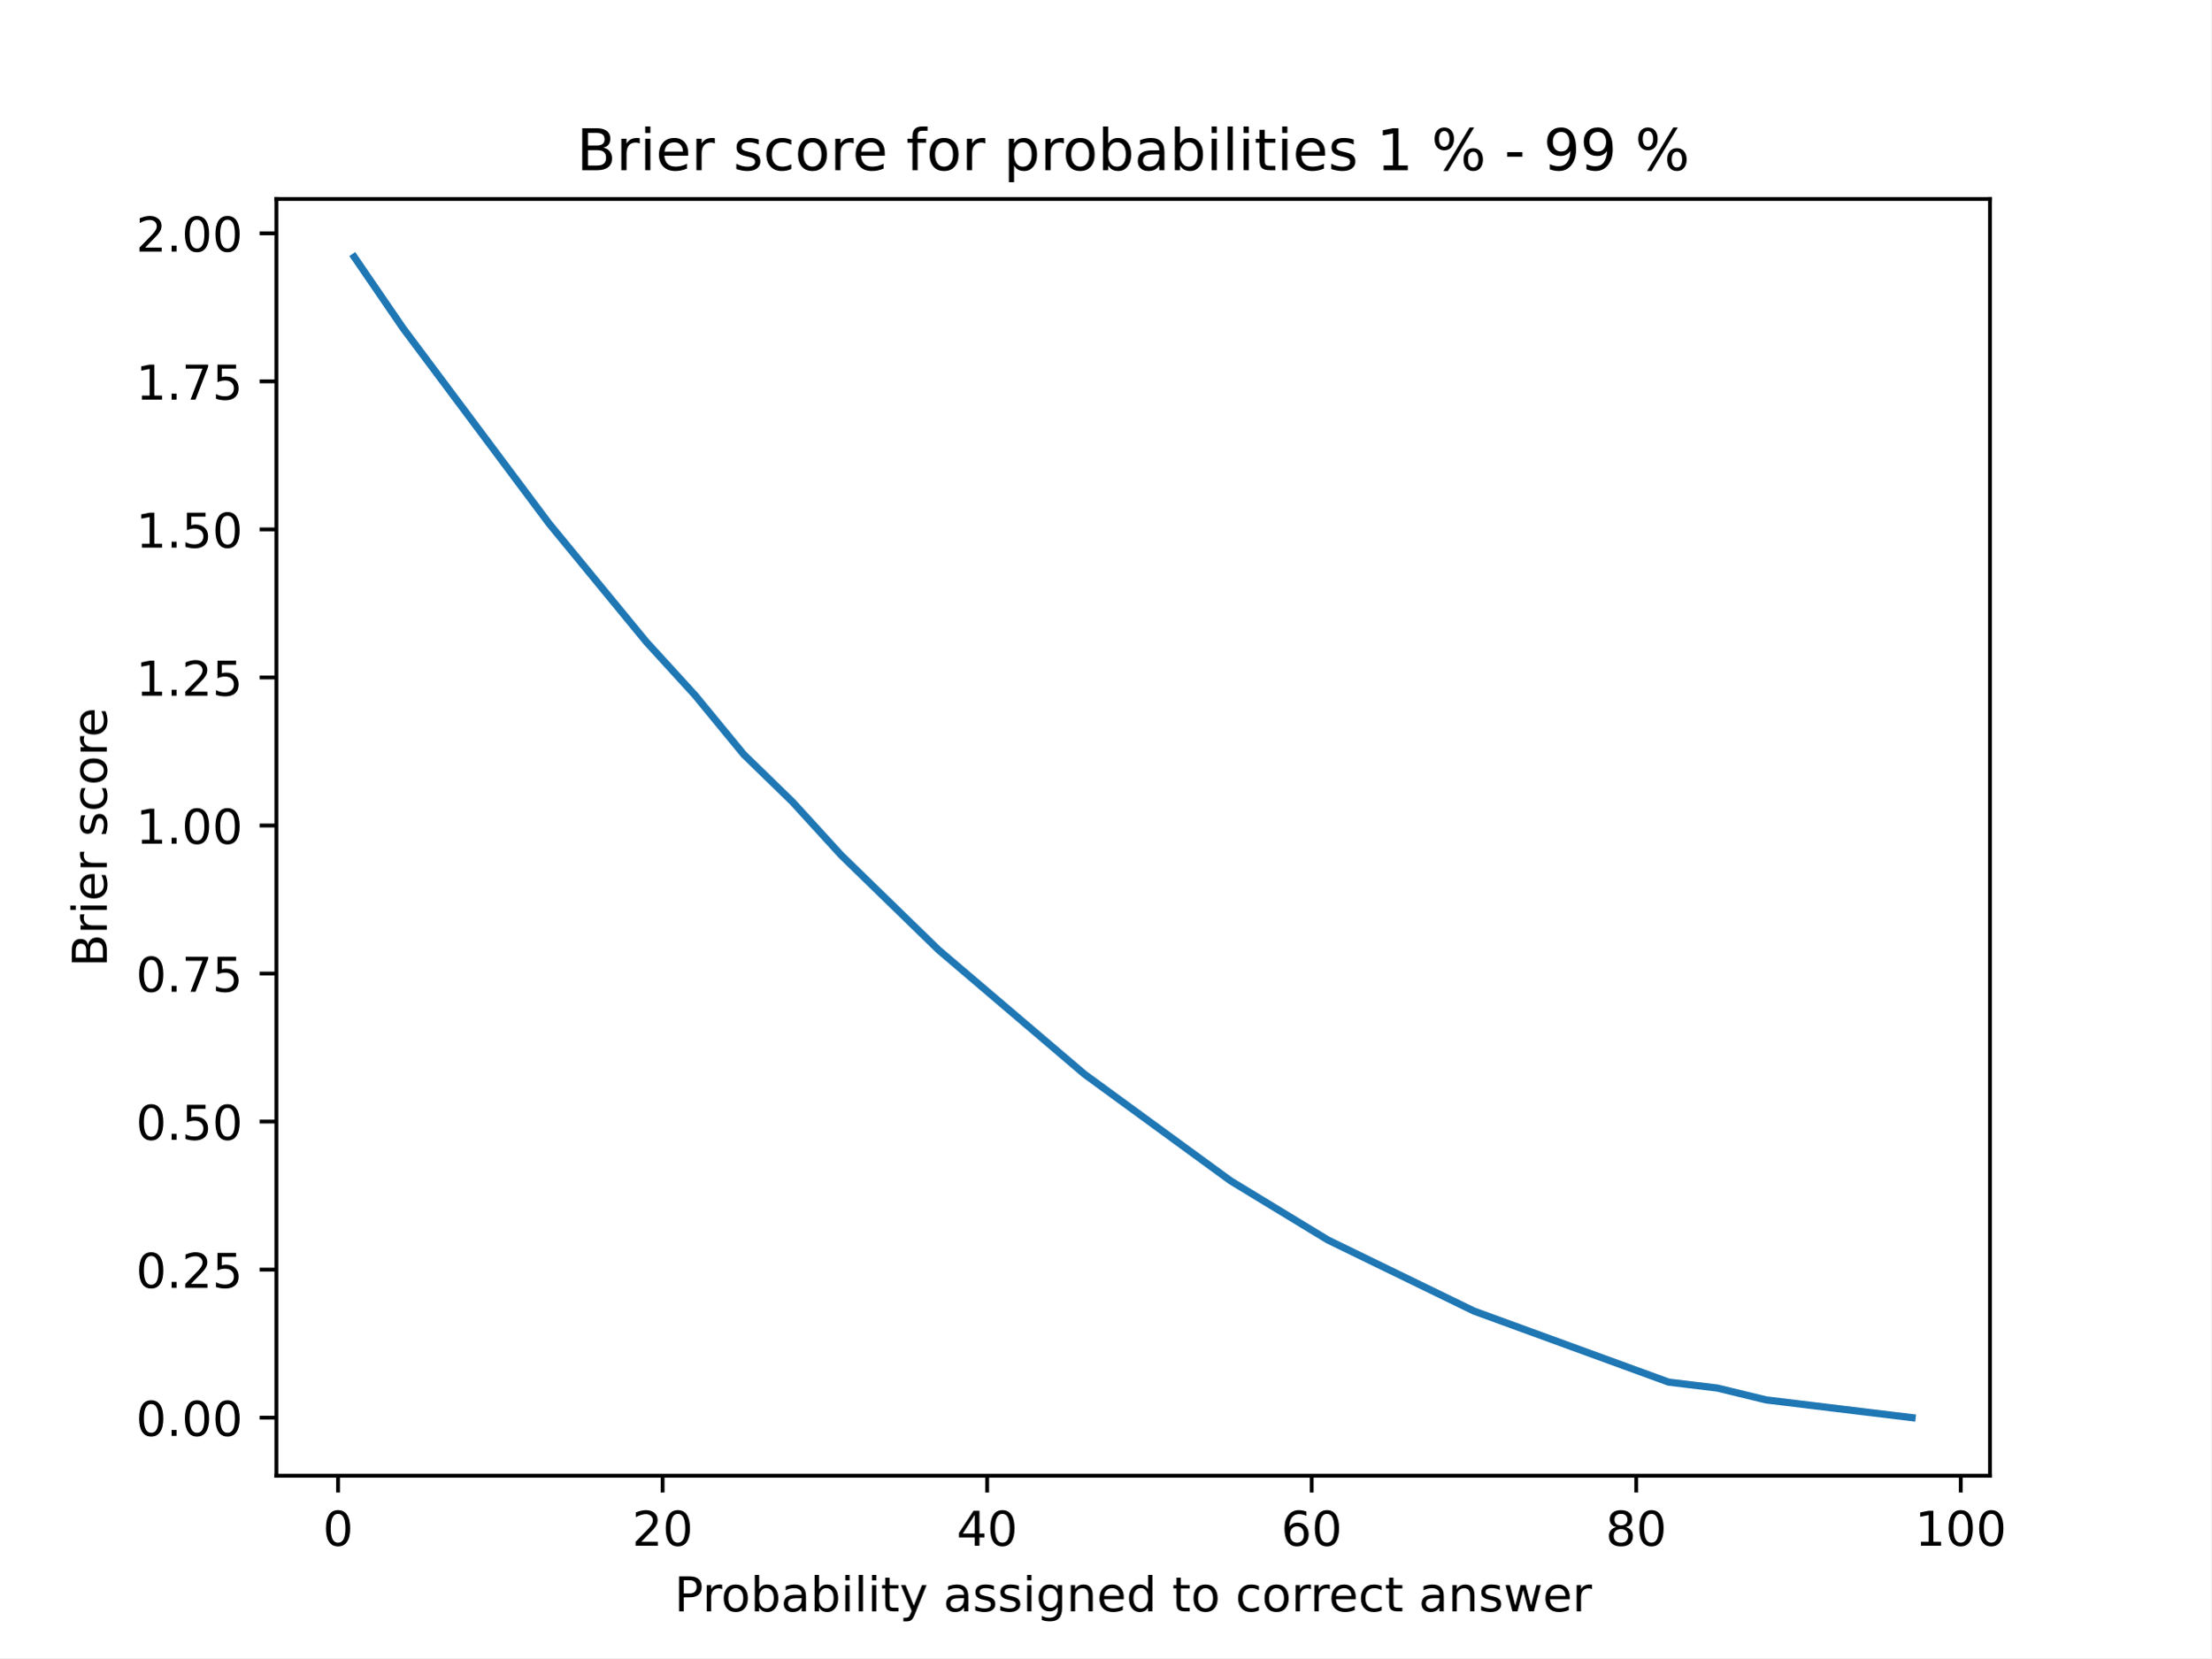
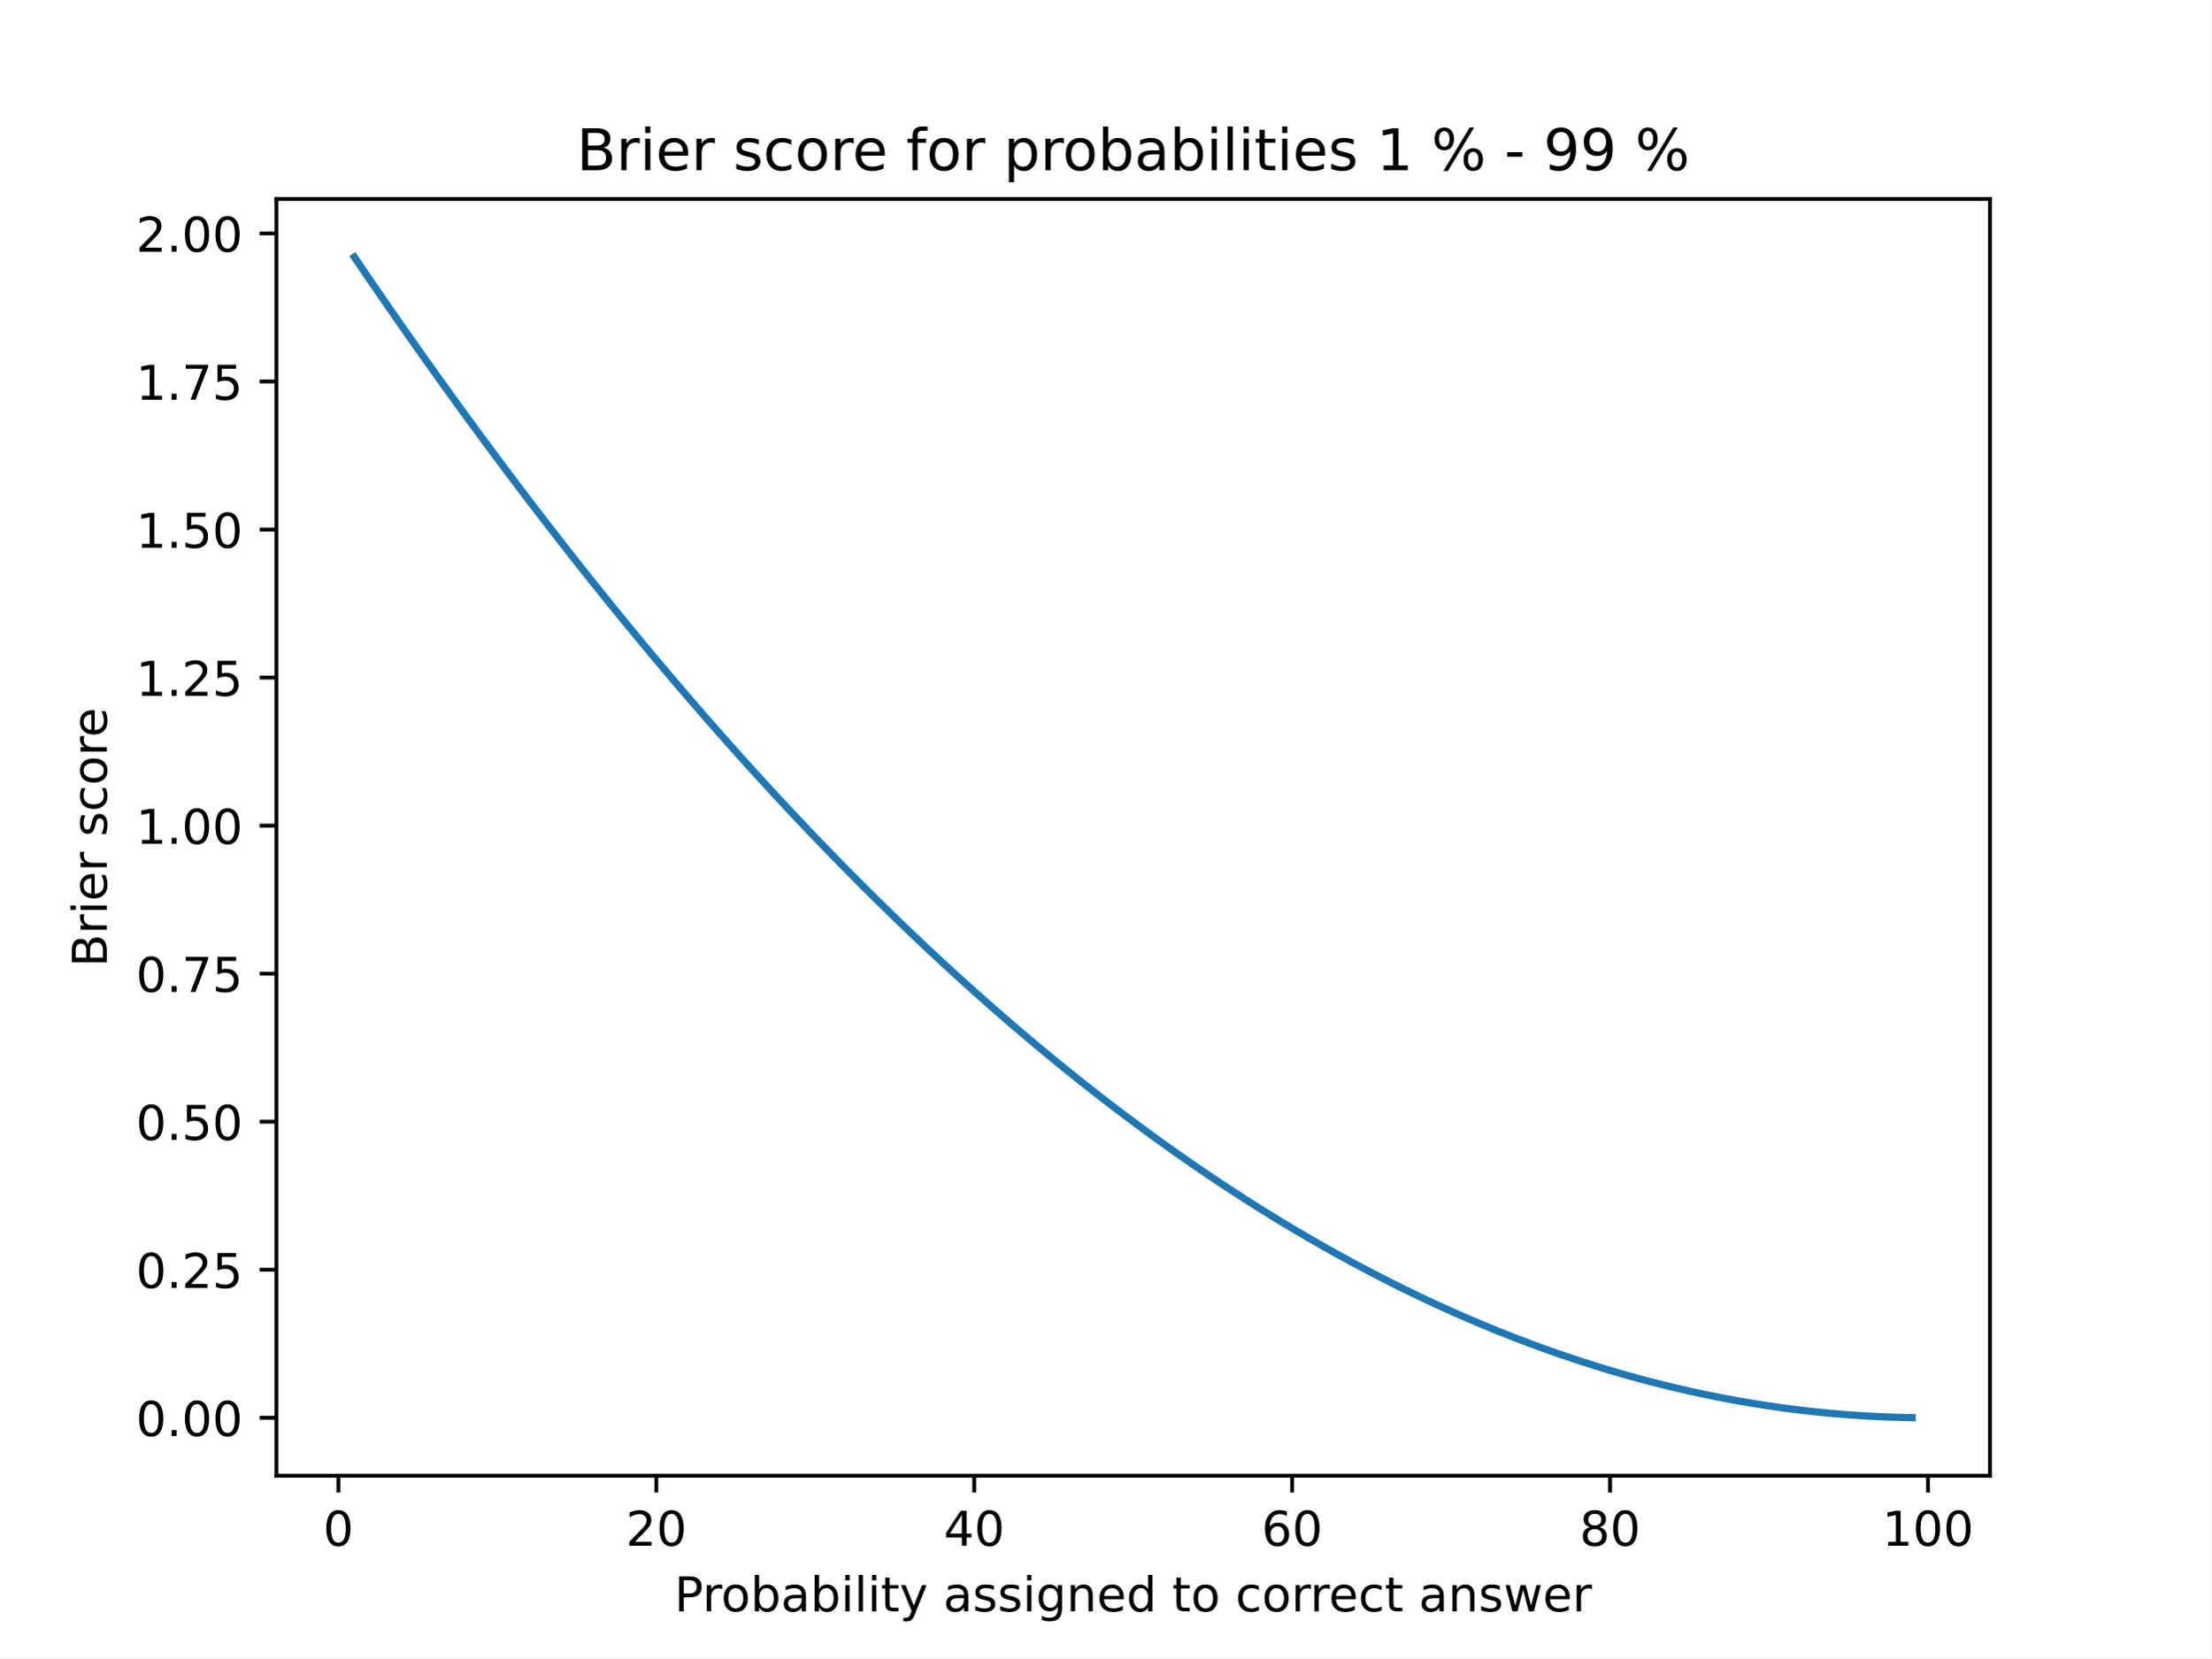
<svg xmlns="http://www.w3.org/2000/svg" xmlns:xlink="http://www.w3.org/1999/xlink" height="345.6pt" version="1.1" viewBox="0 0 460.8 345.6" width="460.8pt">
  <defs>
    <style type="text/css">
*{stroke-linecap:butt;stroke-linejoin:round;}
  </style>
  </defs>
  <g id="figure_1">
    <g id="patch_1">
      <path d="M 0 345.6  L 460.8 345.6  L 460.8 0  L 0 0  z " style="fill:#ffffff;" />
    </g>
    <g id="axes_1">
      <g id="patch_2">
        <path d="M 57.6 307.584  L 414.72 307.584  L 414.72 41.472  L 57.6 41.472  z " style="fill:#ffffff;" />
      </g>
      <g id="matplotlib.axis_1">
        <g id="xtick_1">
          <g id="line2d_1">
            <defs>
-               <path d="M 0 0  L 0 3.5  " id="mbb8731cca4" style="stroke:#000000;stroke-width:0.8;" />
-             </defs>
-             <g>
-               <use style="stroke:#000000;stroke-width:0.8;" x="70.451" xlink:href="#mbb8731cca4" y="307.584" />
+               <path d="M 0 0  L 0 3.5  " id="ma05d06f40f" style="stroke:#000000;stroke-width:0.8;" />
+             </defs>
+             <g>
+               <use style="stroke:#000000;stroke-width:0.8;" x="70.52" xlink:href="#ma05d06f40f" y="307.584" />
            </g>
          </g>
          <g id="text_1">
            <defs>
              <path d="M 31.781 66.406  Q 24.172 66.406 20.328 58.906  Q 16.5 51.422 16.5 36.375  Q 16.5 21.391 20.328 13.891  Q 24.172 6.391 31.781 6.391  Q 39.453 6.391 43.281 13.891  Q 47.125 21.391 47.125 36.375  Q 47.125 51.422 43.281 58.906  Q 39.453 66.406 31.781 66.406  z M 31.781 74.219  Q 44.047 74.219 50.516 64.516  Q 56.984 54.828 56.984 36.375  Q 56.984 17.969 50.516 8.266  Q 44.047 -1.422 31.781 -1.422  Q 19.531 -1.422 13.062 8.266  Q 6.594 17.969 6.594 36.375  Q 6.594 54.828 13.062 64.516  Q 19.531 74.219 31.781 74.219  z " id="DejaVuSans-48" />
            </defs>
-             <g transform="translate(67.26966 322.1824)scale(0.1 -0.1)">
+             <g transform="translate(67.33868 322.1824)scale(0.1 -0.1)">
              <use xlink:href="#DejaVuSans-48" />
            </g>
          </g>
        </g>
        <g id="xtick_2">
          <g id="line2d_2">
            <g>
-               <use style="stroke:#000000;stroke-width:0.8;" x="138.087" xlink:href="#mbb8731cca4" y="307.584" />
+               <use style="stroke:#000000;stroke-width:0.8;" x="136.776" xlink:href="#ma05d06f40f" y="307.584" />
            </g>
          </g>
          <g id="text_2">
            <defs>
              <path d="M 19.188 8.297  L 53.609 8.297  L 53.609 0  L 7.328 0  L 7.328 8.297  Q 12.938 14.109 22.625 23.891  Q 32.328 33.688 34.812 36.531  Q 39.547 41.844 41.422 45.531  Q 43.312 49.219 43.312 52.781  Q 43.312 58.594 39.234 62.25  Q 35.156 65.922 28.609 65.922  Q 23.969 65.922 18.812 64.312  Q 13.672 62.703 7.812 59.422  L 7.812 69.391  Q 13.766 71.781 18.938 73  Q 24.125 74.219 28.422 74.219  Q 39.75 74.219 46.484 68.547  Q 53.219 62.891 53.219 53.422  Q 53.219 48.922 51.531 44.891  Q 49.859 40.875 45.406 35.406  Q 44.188 33.984 37.641 27.219  Q 31.109 20.453 19.188 8.297  z " id="DejaVuSans-50" />
            </defs>
-             <g transform="translate(131.7248 322.1824)scale(0.1 -0.1)">
+             <g transform="translate(130.4135 322.1824)scale(0.1 -0.1)">
              <use xlink:href="#DejaVuSans-50" />
              <use x="63.623" xlink:href="#DejaVuSans-48" />
            </g>
          </g>
        </g>
        <g id="xtick_3">
          <g id="line2d_3">
            <g>
-               <use style="stroke:#000000;stroke-width:0.8;" x="205.724" xlink:href="#mbb8731cca4" y="307.584" />
+               <use style="stroke:#000000;stroke-width:0.8;" x="203.032" xlink:href="#ma05d06f40f" y="307.584" />
            </g>
          </g>
          <g id="text_3">
            <defs>
              <path d="M 37.797 64.312  L 12.891 25.391  L 37.797 25.391  z M 35.203 72.906  L 47.609 72.906  L 47.609 25.391  L 58.016 25.391  L 58.016 17.188  L 47.609 17.188  L 47.609 0  L 37.797 0  L 37.797 17.188  L 4.891 17.188  L 4.891 26.703  z " id="DejaVuSans-52" />
            </defs>
-             <g transform="translate(199.3611 322.1824)scale(0.1 -0.1)">
+             <g transform="translate(196.6695 322.1824)scale(0.1 -0.1)">
              <use xlink:href="#DejaVuSans-52" />
              <use x="63.623" xlink:href="#DejaVuSans-48" />
            </g>
          </g>
        </g>
        <g id="xtick_4">
          <g id="line2d_4">
            <g>
-               <use style="stroke:#000000;stroke-width:0.8;" x="273.36" xlink:href="#mbb8731cca4" y="307.584" />
+               <use style="stroke:#000000;stroke-width:0.8;" x="269.288" xlink:href="#ma05d06f40f" y="307.584" />
            </g>
          </g>
          <g id="text_4">
            <defs>
              <path d="M 33.016 40.375  Q 26.375 40.375 22.484 35.828  Q 18.609 31.297 18.609 23.391  Q 18.609 15.531 22.484 10.953  Q 26.375 6.391 33.016 6.391  Q 39.656 6.391 43.531 10.953  Q 47.406 15.531 47.406 23.391  Q 47.406 31.297 43.531 35.828  Q 39.656 40.375 33.016 40.375  z M 52.594 71.297  L 52.594 62.312  Q 48.875 64.062 45.094 64.984  Q 41.312 65.922 37.594 65.922  Q 27.828 65.922 22.672 59.328  Q 17.531 52.734 16.797 39.406  Q 19.672 43.656 24.016 45.922  Q 28.375 48.188 33.594 48.188  Q 44.578 48.188 50.953 41.516  Q 57.328 34.859 57.328 23.391  Q 57.328 12.156 50.688 5.359  Q 44.047 -1.422 33.016 -1.422  Q 20.359 -1.422 13.672 8.266  Q 6.984 17.969 6.984 36.375  Q 6.984 53.656 15.188 63.938  Q 23.391 74.219 37.203 74.219  Q 40.922 74.219 44.703 73.484  Q 48.484 72.75 52.594 71.297  z " id="DejaVuSans-54" />
            </defs>
-             <g transform="translate(266.9975 322.1824)scale(0.1 -0.1)">
+             <g transform="translate(262.9255 322.1824)scale(0.1 -0.1)">
              <use xlink:href="#DejaVuSans-54" />
              <use x="63.623" xlink:href="#DejaVuSans-48" />
            </g>
          </g>
        </g>
        <g id="xtick_5">
          <g id="line2d_5">
            <g>
-               <use style="stroke:#000000;stroke-width:0.8;" x="340.996" xlink:href="#mbb8731cca4" y="307.584" />
+               <use style="stroke:#000000;stroke-width:0.8;" x="335.544" xlink:href="#ma05d06f40f" y="307.584" />
            </g>
          </g>
          <g id="text_5">
            <defs>
              <path d="M 31.781 34.625  Q 24.75 34.625 20.719 30.859  Q 16.703 27.094 16.703 20.516  Q 16.703 13.922 20.719 10.156  Q 24.75 6.391 31.781 6.391  Q 38.812 6.391 42.859 10.172  Q 46.922 13.969 46.922 20.516  Q 46.922 27.094 42.891 30.859  Q 38.875 34.625 31.781 34.625  z M 21.922 38.812  Q 15.578 40.375 12.031 44.719  Q 8.5 49.078 8.5 55.328  Q 8.5 64.062 14.719 69.141  Q 20.953 74.219 31.781 74.219  Q 42.672 74.219 48.875 69.141  Q 55.078 64.062 55.078 55.328  Q 55.078 49.078 51.531 44.719  Q 48 40.375 41.703 38.812  Q 48.828 37.156 52.797 32.312  Q 56.781 27.484 56.781 20.516  Q 56.781 9.906 50.312 4.234  Q 43.844 -1.422 31.781 -1.422  Q 19.734 -1.422 13.25 4.234  Q 6.781 9.906 6.781 20.516  Q 6.781 27.484 10.781 32.312  Q 14.797 37.156 21.922 38.812  z M 18.312 54.391  Q 18.312 48.734 21.844 45.562  Q 25.391 42.391 31.781 42.391  Q 38.141 42.391 41.719 45.562  Q 45.312 48.734 45.312 54.391  Q 45.312 60.062 41.719 63.234  Q 38.141 66.406 31.781 66.406  Q 25.391 66.406 21.844 63.234  Q 18.312 60.062 18.312 54.391  z " id="DejaVuSans-56" />
            </defs>
-             <g transform="translate(334.6339 322.1824)scale(0.1 -0.1)">
+             <g transform="translate(329.1815 322.1824)scale(0.1 -0.1)">
              <use xlink:href="#DejaVuSans-56" />
              <use x="63.623" xlink:href="#DejaVuSans-48" />
            </g>
          </g>
        </g>
        <g id="xtick_6">
          <g id="line2d_6">
            <g>
-               <use style="stroke:#000000;stroke-width:0.8;" x="408.633" xlink:href="#mbb8731cca4" y="307.584" />
+               <use style="stroke:#000000;stroke-width:0.8;" x="401.8" xlink:href="#ma05d06f40f" y="307.584" />
            </g>
          </g>
          <g id="text_6">
            <defs>
              <path d="M 12.406 8.297  L 28.516 8.297  L 28.516 63.922  L 10.984 60.406  L 10.984 69.391  L 28.422 72.906  L 38.281 72.906  L 38.281 8.297  L 54.391 8.297  L 54.391 0  L 12.406 0  z " id="DejaVuSans-49" />
            </defs>
-             <g transform="translate(399.089 322.1824)scale(0.1 -0.1)">
+             <g transform="translate(392.2563 322.1824)scale(0.1 -0.1)">
              <use xlink:href="#DejaVuSans-49" />
              <use x="63.623" xlink:href="#DejaVuSans-48" />
              <use x="127.246" xlink:href="#DejaVuSans-48" />
            </g>
          </g>
        </g>
        <g id="text_7">
          <defs>
            <path d="M 19.672 64.797  L 19.672 37.406  L 32.078 37.406  Q 38.969 37.406 42.719 40.969  Q 46.484 44.531 46.484 51.125  Q 46.484 57.672 42.719 61.234  Q 38.969 64.797 32.078 64.797  z M 9.812 72.906  L 32.078 72.906  Q 44.344 72.906 50.609 67.359  Q 56.891 61.812 56.891 51.125  Q 56.891 40.328 50.609 34.812  Q 44.344 29.297 32.078 29.297  L 19.672 29.297  L 19.672 0  L 9.812 0  z " id="DejaVuSans-80" />
            <path d="M 41.109 46.297  Q 39.594 47.172 37.812 47.578  Q 36.031 48 33.891 48  Q 26.266 48 22.188 43.047  Q 18.109 38.094 18.109 28.812  L 18.109 0  L 9.078 0  L 9.078 54.688  L 18.109 54.688  L 18.109 46.188  Q 20.953 51.172 25.484 53.578  Q 30.031 56 36.531 56  Q 37.453 56 38.578 55.875  Q 39.703 55.766 41.062 55.516  z " id="DejaVuSans-114" />
            <path d="M 30.609 48.391  Q 23.391 48.391 19.188 42.75  Q 14.984 37.109 14.984 27.297  Q 14.984 17.484 19.156 11.844  Q 23.344 6.203 30.609 6.203  Q 37.797 6.203 41.984 11.859  Q 46.188 17.531 46.188 27.297  Q 46.188 37.016 41.984 42.703  Q 37.797 48.391 30.609 48.391  z M 30.609 56  Q 42.328 56 49.016 48.375  Q 55.719 40.766 55.719 27.297  Q 55.719 13.875 49.016 6.219  Q 42.328 -1.422 30.609 -1.422  Q 18.844 -1.422 12.172 6.219  Q 5.516 13.875 5.516 27.297  Q 5.516 40.766 12.172 48.375  Q 18.844 56 30.609 56  z " id="DejaVuSans-111" />
            <path d="M 48.688 27.297  Q 48.688 37.203 44.609 42.844  Q 40.531 48.484 33.406 48.484  Q 26.266 48.484 22.188 42.844  Q 18.109 37.203 18.109 27.297  Q 18.109 17.391 22.188 11.75  Q 26.266 6.109 33.406 6.109  Q 40.531 6.109 44.609 11.75  Q 48.688 17.391 48.688 27.297  z M 18.109 46.391  Q 20.953 51.266 25.266 53.625  Q 29.594 56 35.594 56  Q 45.562 56 51.781 48.094  Q 58.016 40.188 58.016 27.297  Q 58.016 14.406 51.781 6.484  Q 45.562 -1.422 35.594 -1.422  Q 29.594 -1.422 25.266 0.953  Q 20.953 3.328 18.109 8.203  L 18.109 0  L 9.078 0  L 9.078 75.984  L 18.109 75.984  z " id="DejaVuSans-98" />
            <path d="M 34.281 27.484  Q 23.391 27.484 19.188 25  Q 14.984 22.516 14.984 16.5  Q 14.984 11.719 18.141 8.906  Q 21.297 6.109 26.703 6.109  Q 34.188 6.109 38.703 11.406  Q 43.219 16.703 43.219 25.484  L 43.219 27.484  z M 52.203 31.203  L 52.203 0  L 43.219 0  L 43.219 8.297  Q 40.141 3.328 35.547 0.953  Q 30.953 -1.422 24.312 -1.422  Q 15.922 -1.422 10.953 3.297  Q 6 8.016 6 15.922  Q 6 25.141 12.172 29.828  Q 18.359 34.516 30.609 34.516  L 43.219 34.516  L 43.219 35.406  Q 43.219 41.609 39.141 45  Q 35.062 48.391 27.688 48.391  Q 23 48.391 18.547 47.266  Q 14.109 46.141 10.016 43.891  L 10.016 52.203  Q 14.938 54.109 19.578 55.047  Q 24.219 56 28.609 56  Q 40.484 56 46.344 49.844  Q 52.203 43.703 52.203 31.203  z " id="DejaVuSans-97" />
            <path d="M 9.422 54.688  L 18.406 54.688  L 18.406 0  L 9.422 0  z M 9.422 75.984  L 18.406 75.984  L 18.406 64.594  L 9.422 64.594  z " id="DejaVuSans-105" />
            <path d="M 9.422 75.984  L 18.406 75.984  L 18.406 0  L 9.422 0  z " id="DejaVuSans-108" />
            <path d="M 18.312 70.219  L 18.312 54.688  L 36.812 54.688  L 36.812 47.703  L 18.312 47.703  L 18.312 18.016  Q 18.312 11.328 20.141 9.422  Q 21.969 7.516 27.594 7.516  L 36.812 7.516  L 36.812 0  L 27.594 0  Q 17.188 0 13.234 3.875  Q 9.281 7.766 9.281 18.016  L 9.281 47.703  L 2.688 47.703  L 2.688 54.688  L 9.281 54.688  L 9.281 70.219  z " id="DejaVuSans-116" />
            <path d="M 32.172 -5.078  Q 28.375 -14.844 24.75 -17.812  Q 21.141 -20.797 15.094 -20.797  L 7.906 -20.797  L 7.906 -13.281  L 13.188 -13.281  Q 16.891 -13.281 18.938 -11.516  Q 21 -9.766 23.484 -3.219  L 25.094 0.875  L 2.984 54.688  L 12.5 54.688  L 29.594 11.922  L 46.688 54.688  L 56.203 54.688  z " id="DejaVuSans-121" />
            <path id="DejaVuSans-32" />
            <path d="M 44.281 53.078  L 44.281 44.578  Q 40.484 46.531 36.375 47.5  Q 32.281 48.484 27.875 48.484  Q 21.188 48.484 17.844 46.438  Q 14.5 44.391 14.5 40.281  Q 14.5 37.156 16.891 35.375  Q 19.281 33.594 26.516 31.984  L 29.594 31.297  Q 39.156 29.25 43.188 25.516  Q 47.219 21.781 47.219 15.094  Q 47.219 7.469 41.188 3.016  Q 35.156 -1.422 24.609 -1.422  Q 20.219 -1.422 15.453 -0.562  Q 10.688 0.297 5.422 2  L 5.422 11.281  Q 10.406 8.688 15.234 7.391  Q 20.062 6.109 24.812 6.109  Q 31.156 6.109 34.562 8.281  Q 37.984 10.453 37.984 14.406  Q 37.984 18.062 35.516 20.016  Q 33.062 21.969 24.703 23.781  L 21.578 24.516  Q 13.234 26.266 9.516 29.906  Q 5.812 33.547 5.812 39.891  Q 5.812 47.609 11.281 51.797  Q 16.75 56 26.812 56  Q 31.781 56 36.172 55.266  Q 40.578 54.547 44.281 53.078  z " id="DejaVuSans-115" />
            <path d="M 45.406 27.984  Q 45.406 37.75 41.375 43.109  Q 37.359 48.484 30.078 48.484  Q 22.859 48.484 18.828 43.109  Q 14.797 37.75 14.797 27.984  Q 14.797 18.266 18.828 12.891  Q 22.859 7.516 30.078 7.516  Q 37.359 7.516 41.375 12.891  Q 45.406 18.266 45.406 27.984  z M 54.391 6.781  Q 54.391 -7.172 48.188 -13.984  Q 42 -20.797 29.203 -20.797  Q 24.469 -20.797 20.266 -20.094  Q 16.062 -19.391 12.109 -17.922  L 12.109 -9.188  Q 16.062 -11.328 19.922 -12.344  Q 23.781 -13.375 27.781 -13.375  Q 36.625 -13.375 41.016 -8.766  Q 45.406 -4.156 45.406 5.172  L 45.406 9.625  Q 42.625 4.781 38.281 2.391  Q 33.938 0 27.875 0  Q 17.828 0 11.672 7.656  Q 5.516 15.328 5.516 27.984  Q 5.516 40.672 11.672 48.328  Q 17.828 56 27.875 56  Q 33.938 56 38.281 53.609  Q 42.625 51.219 45.406 46.391  L 45.406 54.688  L 54.391 54.688  z " id="DejaVuSans-103" />
            <path d="M 54.891 33.016  L 54.891 0  L 45.906 0  L 45.906 32.719  Q 45.906 40.484 42.875 44.328  Q 39.844 48.188 33.797 48.188  Q 26.516 48.188 22.312 43.547  Q 18.109 38.922 18.109 30.906  L 18.109 0  L 9.078 0  L 9.078 54.688  L 18.109 54.688  L 18.109 46.188  Q 21.344 51.125 25.703 53.562  Q 30.078 56 35.797 56  Q 45.219 56 50.047 50.172  Q 54.891 44.344 54.891 33.016  z " id="DejaVuSans-110" />
            <path d="M 56.203 29.594  L 56.203 25.203  L 14.891 25.203  Q 15.484 15.922 20.484 11.062  Q 25.484 6.203 34.422 6.203  Q 39.594 6.203 44.453 7.469  Q 49.312 8.734 54.109 11.281  L 54.109 2.781  Q 49.266 0.734 44.188 -0.344  Q 39.109 -1.422 33.891 -1.422  Q 20.797 -1.422 13.156 6.188  Q 5.516 13.812 5.516 26.812  Q 5.516 40.234 12.766 48.109  Q 20.016 56 32.328 56  Q 43.359 56 49.781 48.891  Q 56.203 41.797 56.203 29.594  z M 47.219 32.234  Q 47.125 39.594 43.094 43.984  Q 39.062 48.391 32.422 48.391  Q 24.906 48.391 20.391 44.141  Q 15.875 39.891 15.188 32.172  z " id="DejaVuSans-101" />
            <path d="M 45.406 46.391  L 45.406 75.984  L 54.391 75.984  L 54.391 0  L 45.406 0  L 45.406 8.203  Q 42.578 3.328 38.25 0.953  Q 33.938 -1.422 27.875 -1.422  Q 17.969 -1.422 11.734 6.484  Q 5.516 14.406 5.516 27.297  Q 5.516 40.188 11.734 48.094  Q 17.969 56 27.875 56  Q 33.938 56 38.25 53.625  Q 42.578 51.266 45.406 46.391  z M 14.797 27.297  Q 14.797 17.391 18.875 11.75  Q 22.953 6.109 30.078 6.109  Q 37.203 6.109 41.297 11.75  Q 45.406 17.391 45.406 27.297  Q 45.406 37.203 41.297 42.844  Q 37.203 48.484 30.078 48.484  Q 22.953 48.484 18.875 42.844  Q 14.797 37.203 14.797 27.297  z " id="DejaVuSans-100" />
            <path d="M 48.781 52.594  L 48.781 44.188  Q 44.969 46.297 41.141 47.344  Q 37.312 48.391 33.406 48.391  Q 24.656 48.391 19.812 42.844  Q 14.984 37.312 14.984 27.297  Q 14.984 17.281 19.812 11.734  Q 24.656 6.203 33.406 6.203  Q 37.312 6.203 41.141 7.25  Q 44.969 8.297 48.781 10.406  L 48.781 2.094  Q 45.016 0.344 40.984 -0.531  Q 36.969 -1.422 32.422 -1.422  Q 20.062 -1.422 12.781 6.344  Q 5.516 14.109 5.516 27.297  Q 5.516 40.672 12.859 48.328  Q 20.219 56 33.016 56  Q 37.156 56 41.109 55.141  Q 45.062 54.297 48.781 52.594  z " id="DejaVuSans-99" />
            <path d="M 4.203 54.688  L 13.188 54.688  L 24.422 12.016  L 35.594 54.688  L 46.188 54.688  L 57.422 12.016  L 68.609 54.688  L 77.594 54.688  L 63.281 0  L 52.688 0  L 40.922 44.828  L 29.109 0  L 18.5 0  z " id="DejaVuSans-119" />
          </defs>
          <g transform="translate(140.535 335.8606)scale(0.1 -0.1)">
            <use xlink:href="#DejaVuSans-80" />
            <use x="58.553" xlink:href="#DejaVuSans-114" />
            <use x="97.416" xlink:href="#DejaVuSans-111" />
            <use x="158.598" xlink:href="#DejaVuSans-98" />
            <use x="222.074" xlink:href="#DejaVuSans-97" />
            <use x="283.354" xlink:href="#DejaVuSans-98" />
            <use x="346.83" xlink:href="#DejaVuSans-105" />
            <use x="374.613" xlink:href="#DejaVuSans-108" />
            <use x="402.396" xlink:href="#DejaVuSans-105" />
            <use x="430.18" xlink:href="#DejaVuSans-116" />
            <use x="469.389" xlink:href="#DejaVuSans-121" />
            <use x="528.568" xlink:href="#DejaVuSans-32" />
            <use x="560.355" xlink:href="#DejaVuSans-97" />
            <use x="621.635" xlink:href="#DejaVuSans-115" />
            <use x="673.734" xlink:href="#DejaVuSans-115" />
            <use x="725.834" xlink:href="#DejaVuSans-105" />
            <use x="753.617" xlink:href="#DejaVuSans-103" />
            <use x="817.094" xlink:href="#DejaVuSans-110" />
            <use x="880.473" xlink:href="#DejaVuSans-101" />
            <use x="941.996" xlink:href="#DejaVuSans-100" />
            <use x="1005.473" xlink:href="#DejaVuSans-32" />
            <use x="1037.26" xlink:href="#DejaVuSans-116" />
            <use x="1076.469" xlink:href="#DejaVuSans-111" />
            <use x="1137.65" xlink:href="#DejaVuSans-32" />
            <use x="1169.438" xlink:href="#DejaVuSans-99" />
            <use x="1224.418" xlink:href="#DejaVuSans-111" />
            <use x="1285.6" xlink:href="#DejaVuSans-114" />
            <use x="1324.963" xlink:href="#DejaVuSans-114" />
            <use x="1363.826" xlink:href="#DejaVuSans-101" />
            <use x="1425.35" xlink:href="#DejaVuSans-99" />
            <use x="1480.33" xlink:href="#DejaVuSans-116" />
            <use x="1519.539" xlink:href="#DejaVuSans-32" />
            <use x="1551.326" xlink:href="#DejaVuSans-97" />
            <use x="1612.605" xlink:href="#DejaVuSans-110" />
            <use x="1675.984" xlink:href="#DejaVuSans-115" />
            <use x="1728.084" xlink:href="#DejaVuSans-119" />
            <use x="1809.871" xlink:href="#DejaVuSans-101" />
            <use x="1871.395" xlink:href="#DejaVuSans-114" />
          </g>
        </g>
      </g>
      <g id="matplotlib.axis_2">
        <g id="ytick_1">
          <g id="line2d_7">
            <defs>
-               <path d="M 0 0  L -3.5 0  " id="meede7259cc" style="stroke:#000000;stroke-width:0.8;" />
-             </defs>
-             <g>
-               <use style="stroke:#000000;stroke-width:0.8;" x="57.6" xlink:href="#meede7259cc" y="295.488" />
+               <path d="M 0 0  L -3.5 0  " id="maafe241bba" style="stroke:#000000;stroke-width:0.8;" />
+             </defs>
+             <g>
+               <use style="stroke:#000000;stroke-width:0.8;" x="57.6" xlink:href="#maafe241bba" y="295.513" />
            </g>
          </g>
          <g id="text_8">
            <defs>
              <path d="M 10.688 12.406  L 21 12.406  L 21 0  L 10.688 0  z " id="DejaVuSans-46" />
            </defs>
-             <g transform="translate(28.33438 299.2872)scale(0.1 -0.1)">
+             <g transform="translate(28.33438 299.3119)scale(0.1 -0.1)">
              <use xlink:href="#DejaVuSans-48" />
              <use x="63.623" xlink:href="#DejaVuSans-46" />
              <use x="95.41" xlink:href="#DejaVuSans-48" />
              <use x="159.033" xlink:href="#DejaVuSans-48" />
            </g>
          </g>
        </g>
        <g id="ytick_2">
          <g id="line2d_8">
            <g>
-               <use style="stroke:#000000;stroke-width:0.8;" x="57.6" xlink:href="#meede7259cc" y="264.631" />
+               <use style="stroke:#000000;stroke-width:0.8;" x="57.6" xlink:href="#maafe241bba" y="264.656" />
            </g>
          </g>
          <g id="text_9">
            <defs>
              <path d="M 10.797 72.906  L 49.516 72.906  L 49.516 64.594  L 19.828 64.594  L 19.828 46.734  Q 21.969 47.469 24.109 47.828  Q 26.266 48.188 28.422 48.188  Q 40.625 48.188 47.75 41.5  Q 54.891 34.812 54.891 23.391  Q 54.891 11.625 47.562 5.094  Q 40.234 -1.422 26.906 -1.422  Q 22.312 -1.422 17.547 -0.641  Q 12.797 0.141 7.719 1.703  L 7.719 11.625  Q 12.109 9.234 16.797 8.062  Q 21.484 6.891 26.703 6.891  Q 35.156 6.891 40.078 11.328  Q 45.016 15.766 45.016 23.391  Q 45.016 31 40.078 35.438  Q 35.156 39.891 26.703 39.891  Q 22.75 39.891 18.812 39.016  Q 14.891 38.141 10.797 36.281  z " id="DejaVuSans-53" />
            </defs>
-             <g transform="translate(28.33438 268.4301)scale(0.1 -0.1)">
+             <g transform="translate(28.33438 268.4548)scale(0.1 -0.1)">
              <use xlink:href="#DejaVuSans-48" />
              <use x="63.623" xlink:href="#DejaVuSans-46" />
              <use x="95.41" xlink:href="#DejaVuSans-50" />
              <use x="159.033" xlink:href="#DejaVuSans-53" />
            </g>
          </g>
        </g>
        <g id="ytick_3">
          <g id="line2d_9">
            <g>
-               <use style="stroke:#000000;stroke-width:0.8;" x="57.6" xlink:href="#meede7259cc" y="233.774" />
+               <use style="stroke:#000000;stroke-width:0.8;" x="57.6" xlink:href="#maafe241bba" y="233.798" />
            </g>
          </g>
          <g id="text_10">
-             <g transform="translate(28.33438 237.5729)scale(0.1 -0.1)">
+             <g transform="translate(28.33438 237.5976)scale(0.1 -0.1)">
              <use xlink:href="#DejaVuSans-48" />
              <use x="63.623" xlink:href="#DejaVuSans-46" />
              <use x="95.41" xlink:href="#DejaVuSans-53" />
              <use x="159.033" xlink:href="#DejaVuSans-48" />
            </g>
          </g>
        </g>
        <g id="ytick_4">
          <g id="line2d_10">
            <g>
-               <use style="stroke:#000000;stroke-width:0.8;" x="57.6" xlink:href="#meede7259cc" y="202.917" />
+               <use style="stroke:#000000;stroke-width:0.8;" x="57.6" xlink:href="#maafe241bba" y="202.941" />
            </g>
          </g>
          <g id="text_11">
            <defs>
              <path d="M 8.203 72.906  L 55.078 72.906  L 55.078 68.703  L 28.609 0  L 18.312 0  L 43.219 64.594  L 8.203 64.594  z " id="DejaVuSans-55" />
            </defs>
-             <g transform="translate(28.33438 206.7158)scale(0.1 -0.1)">
+             <g transform="translate(28.33438 206.7405)scale(0.1 -0.1)">
              <use xlink:href="#DejaVuSans-48" />
              <use x="63.623" xlink:href="#DejaVuSans-46" />
              <use x="95.41" xlink:href="#DejaVuSans-55" />
              <use x="159.033" xlink:href="#DejaVuSans-53" />
            </g>
          </g>
        </g>
        <g id="ytick_5">
          <g id="line2d_11">
            <g>
-               <use style="stroke:#000000;stroke-width:0.8;" x="57.6" xlink:href="#meede7259cc" y="172.059" />
+               <use style="stroke:#000000;stroke-width:0.8;" x="57.6" xlink:href="#maafe241bba" y="172.084" />
            </g>
          </g>
          <g id="text_12">
-             <g transform="translate(28.33438 175.8586)scale(0.1 -0.1)">
+             <g transform="translate(28.33438 175.8833)scale(0.1 -0.1)">
              <use xlink:href="#DejaVuSans-49" />
              <use x="63.623" xlink:href="#DejaVuSans-46" />
              <use x="95.41" xlink:href="#DejaVuSans-48" />
              <use x="159.033" xlink:href="#DejaVuSans-48" />
            </g>
          </g>
        </g>
        <g id="ytick_6">
          <g id="line2d_12">
            <g>
-               <use style="stroke:#000000;stroke-width:0.8;" x="57.6" xlink:href="#meede7259cc" y="141.202" />
+               <use style="stroke:#000000;stroke-width:0.8;" x="57.6" xlink:href="#maafe241bba" y="141.227" />
            </g>
          </g>
          <g id="text_13">
-             <g transform="translate(28.33438 145.0015)scale(0.1 -0.1)">
+             <g transform="translate(28.33438 145.0262)scale(0.1 -0.1)">
              <use xlink:href="#DejaVuSans-49" />
              <use x="63.623" xlink:href="#DejaVuSans-46" />
              <use x="95.41" xlink:href="#DejaVuSans-50" />
              <use x="159.033" xlink:href="#DejaVuSans-53" />
            </g>
          </g>
        </g>
        <g id="ytick_7">
          <g id="line2d_13">
            <g>
-               <use style="stroke:#000000;stroke-width:0.8;" x="57.6" xlink:href="#meede7259cc" y="110.345" />
+               <use style="stroke:#000000;stroke-width:0.8;" x="57.6" xlink:href="#maafe241bba" y="110.37" />
            </g>
          </g>
          <g id="text_14">
-             <g transform="translate(28.33438 114.1444)scale(0.1 -0.1)">
+             <g transform="translate(28.33438 114.169)scale(0.1 -0.1)">
              <use xlink:href="#DejaVuSans-49" />
              <use x="63.623" xlink:href="#DejaVuSans-46" />
              <use x="95.41" xlink:href="#DejaVuSans-53" />
              <use x="159.033" xlink:href="#DejaVuSans-48" />
            </g>
          </g>
        </g>
        <g id="ytick_8">
          <g id="line2d_14">
            <g>
-               <use style="stroke:#000000;stroke-width:0.8;" x="57.6" xlink:href="#meede7259cc" y="79.488" />
+               <use style="stroke:#000000;stroke-width:0.8;" x="57.6" xlink:href="#maafe241bba" y="79.513" />
            </g>
          </g>
          <g id="text_15">
-             <g transform="translate(28.33438 83.28722)scale(0.1 -0.1)">
+             <g transform="translate(28.33438 83.3119)scale(0.1 -0.1)">
              <use xlink:href="#DejaVuSans-49" />
              <use x="63.623" xlink:href="#DejaVuSans-46" />
              <use x="95.41" xlink:href="#DejaVuSans-55" />
              <use x="159.033" xlink:href="#DejaVuSans-53" />
            </g>
          </g>
        </g>
        <g id="ytick_9">
          <g id="line2d_15">
            <g>
-               <use style="stroke:#000000;stroke-width:0.8;" x="57.6" xlink:href="#meede7259cc" y="48.631" />
+               <use style="stroke:#000000;stroke-width:0.8;" x="57.6" xlink:href="#maafe241bba" y="48.656" />
            </g>
          </g>
          <g id="text_16">
-             <g transform="translate(28.33438 52.43008)scale(0.1 -0.1)">
+             <g transform="translate(28.33438 52.45476)scale(0.1 -0.1)">
              <use xlink:href="#DejaVuSans-50" />
              <use x="63.623" xlink:href="#DejaVuSans-46" />
              <use x="95.41" xlink:href="#DejaVuSans-48" />
              <use x="159.033" xlink:href="#DejaVuSans-48" />
            </g>
          </g>
        </g>
        <g id="text_17">
          <defs>
            <path d="M 19.672 34.812  L 19.672 8.109  L 35.5 8.109  Q 43.453 8.109 47.281 11.406  Q 51.125 14.703 51.125 21.484  Q 51.125 28.328 47.281 31.562  Q 43.453 34.812 35.5 34.812  z M 19.672 64.797  L 19.672 42.828  L 34.281 42.828  Q 41.5 42.828 45.031 45.531  Q 48.578 48.25 48.578 53.812  Q 48.578 59.328 45.031 62.062  Q 41.5 64.797 34.281 64.797  z M 9.812 72.906  L 35.016 72.906  Q 46.297 72.906 52.391 68.219  Q 58.5 63.531 58.5 54.891  Q 58.5 48.188 55.375 44.234  Q 52.25 40.281 46.188 39.312  Q 53.469 37.75 57.5 32.781  Q 61.531 27.828 61.531 20.406  Q 61.531 10.641 54.891 5.312  Q 48.25 0 35.984 0  L 9.812 0  z " id="DejaVuSans-66" />
          </defs>
          <g transform="translate(22.25469 201.5569)rotate(-90)scale(0.1 -0.1)">
            <use xlink:href="#DejaVuSans-66" />
            <use x="68.604" xlink:href="#DejaVuSans-114" />
            <use x="109.717" xlink:href="#DejaVuSans-105" />
            <use x="137.5" xlink:href="#DejaVuSans-101" />
            <use x="199.023" xlink:href="#DejaVuSans-114" />
            <use x="240.137" xlink:href="#DejaVuSans-32" />
            <use x="271.924" xlink:href="#DejaVuSans-115" />
            <use x="324.023" xlink:href="#DejaVuSans-99" />
            <use x="379.004" xlink:href="#DejaVuSans-111" />
            <use x="440.186" xlink:href="#DejaVuSans-114" />
            <use x="479.049" xlink:href="#DejaVuSans-101" />
          </g>
        </g>
      </g>
      <g id="line2d_16">
-         <path clip-path="url(#p44a4ca9458)" d="M 73.833 53.568  L 83.978 68.379  L 94.124 81.957  L 104.269 95.534  L 114.415 109.111  L 124.56 121.454  L 134.705 133.797  L 144.851 144.905  L 154.996 157.248  L 165.142 167.122  L 175.287 178.231  L 185.433 188.105  L 195.578 197.979  L 205.724 206.619  L 215.869 215.259  L 226.015 223.899  L 236.16 231.305  L 246.305 238.711  L 256.451 246.117  L 266.596 252.288  L 276.742 258.459  L 286.887 263.397  L 297.033 268.334  L 307.178 273.271  L 317.324 276.974  L 327.469 280.677  L 337.615 284.379  L 347.76 288.082  L 357.905 289.317  L 368.051 291.785  L 378.196 293.019  L 388.342 294.254  L 398.487 295.488  " style="fill:none;stroke:#1f77b4;stroke-linecap:square;stroke-width:1.5;" />
+         <path clip-path="url(#p858e881b8a)" d="M 73.833 53.568  L 77.146 58.431  L 80.458 63.245  L 83.771 68.009  L 87.084 72.724  L 90.397 77.39  L 93.71 82.006  L 97.022 86.573  L 100.335 91.09  L 103.648 95.558  L 106.961 99.977  L 110.274 104.347  L 113.586 108.667  L 116.899 112.937  L 120.212 117.158  L 123.525 121.33  L 126.838 125.453  L 130.15 129.526  L 133.463 133.55  L 136.776 137.524  L 140.089 141.449  L 143.402 145.325  L 146.714 149.151  L 150.027 152.928  L 153.34 156.656  L 156.653 160.334  L 159.966 163.963  L 163.278 167.542  L 166.591 171.072  L 169.904 174.553  L 173.217 177.984  L 176.53 181.366  L 179.842 184.699  L 183.155 187.982  L 186.468 191.216  L 189.781 194.4  L 193.094 197.535  L 196.406 200.621  L 199.719 203.657  L 203.032 206.644  L 206.345 209.582  L 209.658 212.47  L 212.97 215.309  L 216.283 218.098  L 219.596 220.838  L 222.909 223.529  L 226.222 226.171  L 229.534 228.763  L 232.847 231.305  L 236.16 233.798  L 239.473 236.242  L 242.786 238.637  L 246.098 240.982  L 249.411 243.278  L 252.724 245.524  L 256.037 247.721  L 259.35 249.869  L 262.662 251.967  L 265.975 254.016  L 269.288 256.016  L 272.601 257.966  L 275.914 259.867  L 279.226 261.718  L 282.539 263.52  L 285.852 265.273  L 289.165 266.976  L 292.478 268.63  L 295.79 270.235  L 299.103 271.79  L 302.416 273.296  L 305.729 274.752  L 309.042 276.159  L 312.354 277.517  L 315.667 278.825  L 318.98 280.084  L 322.293 281.294  L 325.606 282.454  L 328.918 283.565  L 332.231 284.626  L 335.544 285.638  L 338.857 286.601  L 342.17 287.515  L 345.482 288.379  L 348.795 289.193  L 352.108 289.958  L 355.421 290.674  L 358.734 291.341  L 362.046 291.958  L 365.359 292.526  L 368.672 293.044  L 371.985 293.513  L 375.298 293.933  L 378.61 294.303  L 381.923 294.624  L 385.236 294.896  L 388.549 295.118  L 391.862 295.291  L 395.174 295.414  L 398.487 295.488  " style="fill:none;stroke:#1f77b4;stroke-linecap:square;stroke-width:1.5;" />
      </g>
      <g id="patch_3">
        <path d="M 57.6 307.584  L 57.6 41.472  " style="fill:none;stroke:#000000;stroke-linecap:square;stroke-linejoin:miter;stroke-width:0.8;" />
      </g>
      <g id="patch_4">
        <path d="M 414.72 307.584  L 414.72 41.472  " style="fill:none;stroke:#000000;stroke-linecap:square;stroke-linejoin:miter;stroke-width:0.8;" />
      </g>
      <g id="patch_5">
        <path d="M 57.6 307.584  L 414.72 307.584  " style="fill:none;stroke:#000000;stroke-linecap:square;stroke-linejoin:miter;stroke-width:0.8;" />
      </g>
      <g id="patch_6">
        <path d="M 57.6 41.472  L 414.72 41.472  " style="fill:none;stroke:#000000;stroke-linecap:square;stroke-linejoin:miter;stroke-width:0.8;" />
      </g>
      <g id="text_18">
        <defs>
          <path d="M 37.109 75.984  L 37.109 68.5  L 28.516 68.5  Q 23.688 68.5 21.797 66.547  Q 19.922 64.594 19.922 59.516  L 19.922 54.688  L 34.719 54.688  L 34.719 47.703  L 19.922 47.703  L 19.922 0  L 10.891 0  L 10.891 47.703  L 2.297 47.703  L 2.297 54.688  L 10.891 54.688  L 10.891 58.5  Q 10.891 67.625 15.141 71.797  Q 19.391 75.984 28.609 75.984  z " id="DejaVuSans-102" />
          <path d="M 18.109 8.203  L 18.109 -20.797  L 9.078 -20.797  L 9.078 54.688  L 18.109 54.688  L 18.109 46.391  Q 20.953 51.266 25.266 53.625  Q 29.594 56 35.594 56  Q 45.562 56 51.781 48.094  Q 58.016 40.188 58.016 27.297  Q 58.016 14.406 51.781 6.484  Q 45.562 -1.422 35.594 -1.422  Q 29.594 -1.422 25.266 0.953  Q 20.953 3.328 18.109 8.203  z M 48.688 27.297  Q 48.688 37.203 44.609 42.844  Q 40.531 48.484 33.406 48.484  Q 26.266 48.484 22.188 42.844  Q 18.109 37.203 18.109 27.297  Q 18.109 17.391 22.188 11.75  Q 26.266 6.109 33.406 6.109  Q 40.531 6.109 44.609 11.75  Q 48.688 17.391 48.688 27.297  z " id="DejaVuSans-112" />
          <path d="M 72.703 32.078  Q 68.453 32.078 66.031 28.469  Q 63.625 24.859 63.625 18.406  Q 63.625 12.062 66.031 8.422  Q 68.453 4.781 72.703 4.781  Q 76.859 4.781 79.266 8.422  Q 81.688 12.062 81.688 18.406  Q 81.688 24.812 79.266 28.438  Q 76.859 32.078 72.703 32.078  z M 72.703 38.281  Q 80.422 38.281 84.953 32.906  Q 89.5 27.547 89.5 18.406  Q 89.5 9.281 84.938 3.922  Q 80.375 -1.422 72.703 -1.422  Q 64.891 -1.422 60.344 3.922  Q 55.812 9.281 55.812 18.406  Q 55.812 27.594 60.375 32.938  Q 64.938 38.281 72.703 38.281  z M 22.312 68.016  Q 18.109 68.016 15.688 64.375  Q 13.281 60.75 13.281 54.391  Q 13.281 47.953 15.672 44.328  Q 18.062 40.719 22.312 40.719  Q 26.562 40.719 28.969 44.328  Q 31.391 47.953 31.391 54.391  Q 31.391 60.688 28.953 64.344  Q 26.516 68.016 22.312 68.016  z M 66.406 74.219  L 74.219 74.219  L 28.609 -1.422  L 20.797 -1.422  z M 22.312 74.219  Q 30.031 74.219 34.609 68.875  Q 39.203 63.531 39.203 54.391  Q 39.203 45.172 34.641 39.844  Q 30.078 34.516 22.312 34.516  Q 14.547 34.516 10.031 39.859  Q 5.516 45.219 5.516 54.391  Q 5.516 63.484 10.047 68.844  Q 14.594 74.219 22.312 74.219  z " id="DejaVuSans-37" />
          <path d="M 4.891 31.391  L 31.203 31.391  L 31.203 23.391  L 4.891 23.391  z " id="DejaVuSans-45" />
          <path d="M 10.984 1.516  L 10.984 10.5  Q 14.703 8.734 18.5 7.812  Q 22.312 6.891 25.984 6.891  Q 35.75 6.891 40.891 13.453  Q 46.047 20.016 46.781 33.406  Q 43.953 29.203 39.594 26.953  Q 35.25 24.703 29.984 24.703  Q 19.047 24.703 12.672 31.312  Q 6.297 37.938 6.297 49.422  Q 6.297 60.641 12.938 67.422  Q 19.578 74.219 30.609 74.219  Q 43.266 74.219 49.922 64.516  Q 56.594 54.828 56.594 36.375  Q 56.594 19.141 48.406 8.859  Q 40.234 -1.422 26.422 -1.422  Q 22.703 -1.422 18.891 -0.688  Q 15.094 0.047 10.984 1.516  z M 30.609 32.422  Q 37.25 32.422 41.125 36.953  Q 45.016 41.5 45.016 49.422  Q 45.016 57.281 41.125 61.844  Q 37.25 66.406 30.609 66.406  Q 23.969 66.406 20.094 61.844  Q 16.219 57.281 16.219 49.422  Q 16.219 41.5 20.094 36.953  Q 23.969 32.422 30.609 32.422  z " id="DejaVuSans-57" />
        </defs>
        <g transform="translate(120.1641 35.472)scale(0.12 -0.12)">
          <use xlink:href="#DejaVuSans-66" />
          <use x="68.604" xlink:href="#DejaVuSans-114" />
          <use x="109.717" xlink:href="#DejaVuSans-105" />
          <use x="137.5" xlink:href="#DejaVuSans-101" />
          <use x="199.023" xlink:href="#DejaVuSans-114" />
          <use x="240.137" xlink:href="#DejaVuSans-32" />
          <use x="271.924" xlink:href="#DejaVuSans-115" />
          <use x="324.023" xlink:href="#DejaVuSans-99" />
          <use x="379.004" xlink:href="#DejaVuSans-111" />
          <use x="440.186" xlink:href="#DejaVuSans-114" />
          <use x="479.049" xlink:href="#DejaVuSans-101" />
          <use x="540.572" xlink:href="#DejaVuSans-32" />
          <use x="572.359" xlink:href="#DejaVuSans-102" />
          <use x="607.564" xlink:href="#DejaVuSans-111" />
          <use x="668.746" xlink:href="#DejaVuSans-114" />
          <use x="709.859" xlink:href="#DejaVuSans-32" />
          <use x="741.646" xlink:href="#DejaVuSans-112" />
          <use x="805.123" xlink:href="#DejaVuSans-114" />
          <use x="843.986" xlink:href="#DejaVuSans-111" />
          <use x="905.168" xlink:href="#DejaVuSans-98" />
          <use x="968.645" xlink:href="#DejaVuSans-97" />
          <use x="1029.924" xlink:href="#DejaVuSans-98" />
          <use x="1093.4" xlink:href="#DejaVuSans-105" />
          <use x="1121.184" xlink:href="#DejaVuSans-108" />
          <use x="1148.967" xlink:href="#DejaVuSans-105" />
          <use x="1176.75" xlink:href="#DejaVuSans-116" />
          <use x="1215.959" xlink:href="#DejaVuSans-105" />
          <use x="1243.742" xlink:href="#DejaVuSans-101" />
          <use x="1305.266" xlink:href="#DejaVuSans-115" />
          <use x="1357.365" xlink:href="#DejaVuSans-32" />
          <use x="1389.152" xlink:href="#DejaVuSans-49" />
          <use x="1452.775" xlink:href="#DejaVuSans-32" />
          <use x="1484.562" xlink:href="#DejaVuSans-37" />
          <use x="1579.582" xlink:href="#DejaVuSans-32" />
          <use x="1611.369" xlink:href="#DejaVuSans-45" />
          <use x="1647.453" xlink:href="#DejaVuSans-32" />
          <use x="1679.24" xlink:href="#DejaVuSans-57" />
          <use x="1742.863" xlink:href="#DejaVuSans-57" />
          <use x="1806.486" xlink:href="#DejaVuSans-32" />
          <use x="1838.273" xlink:href="#DejaVuSans-37" />
        </g>
      </g>
    </g>
  </g>
  <defs>
-     <clipPath id="p44a4ca9458">
+     <clipPath id="p858e881b8a">
      <rect height="266.112" width="357.12" x="57.6" y="41.472" />
    </clipPath>
  </defs>
</svg>
